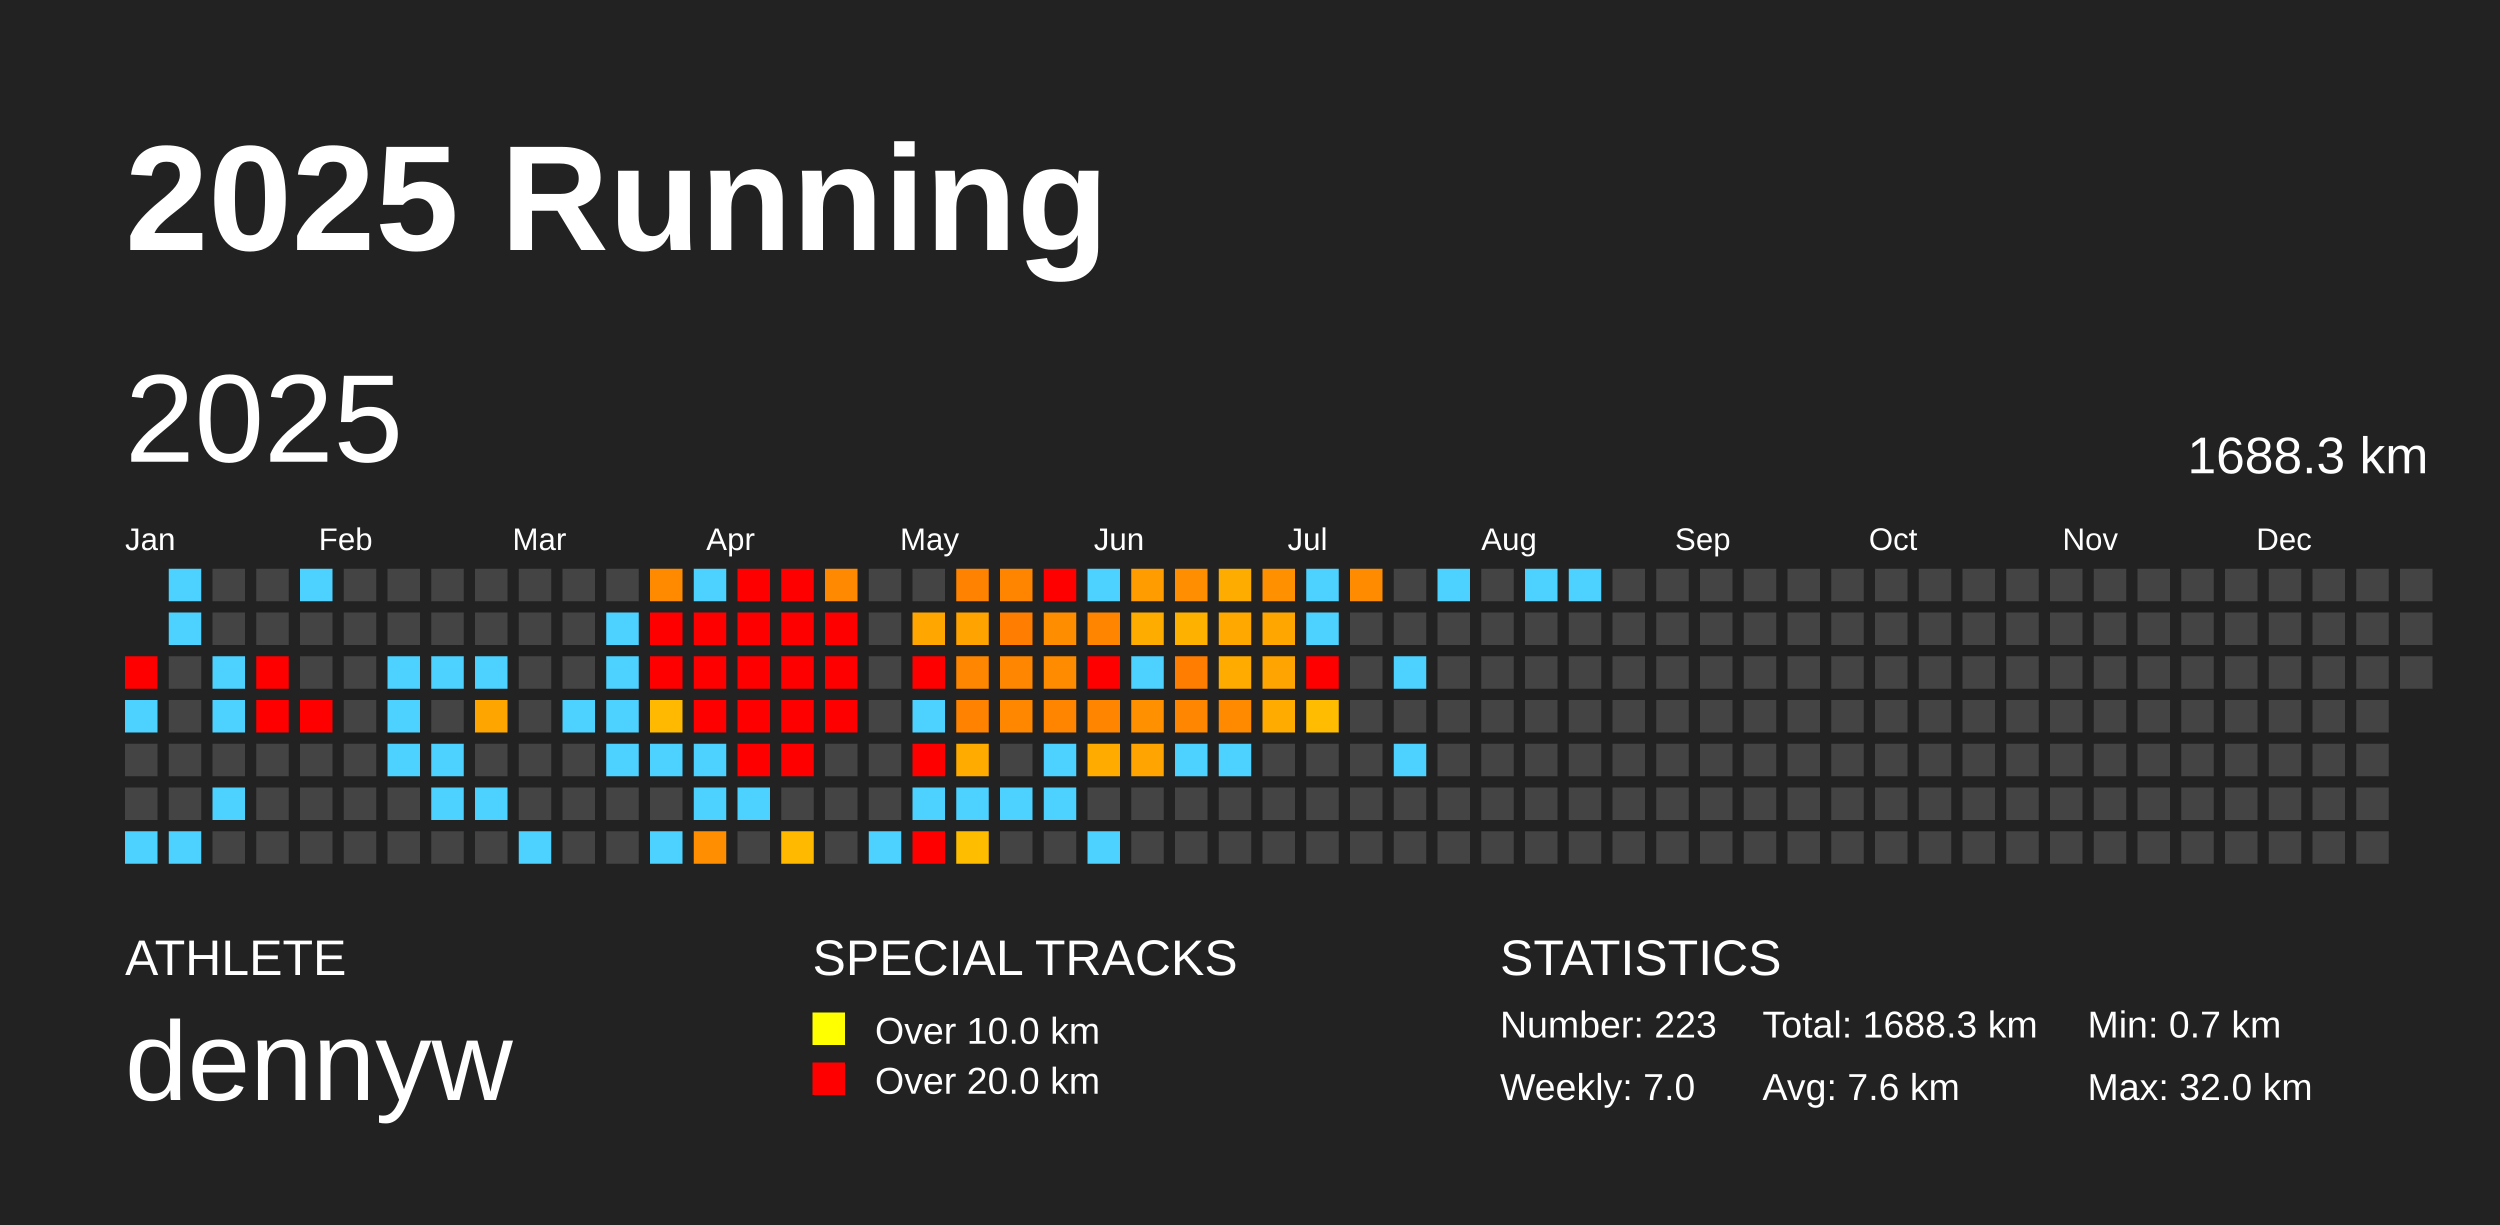
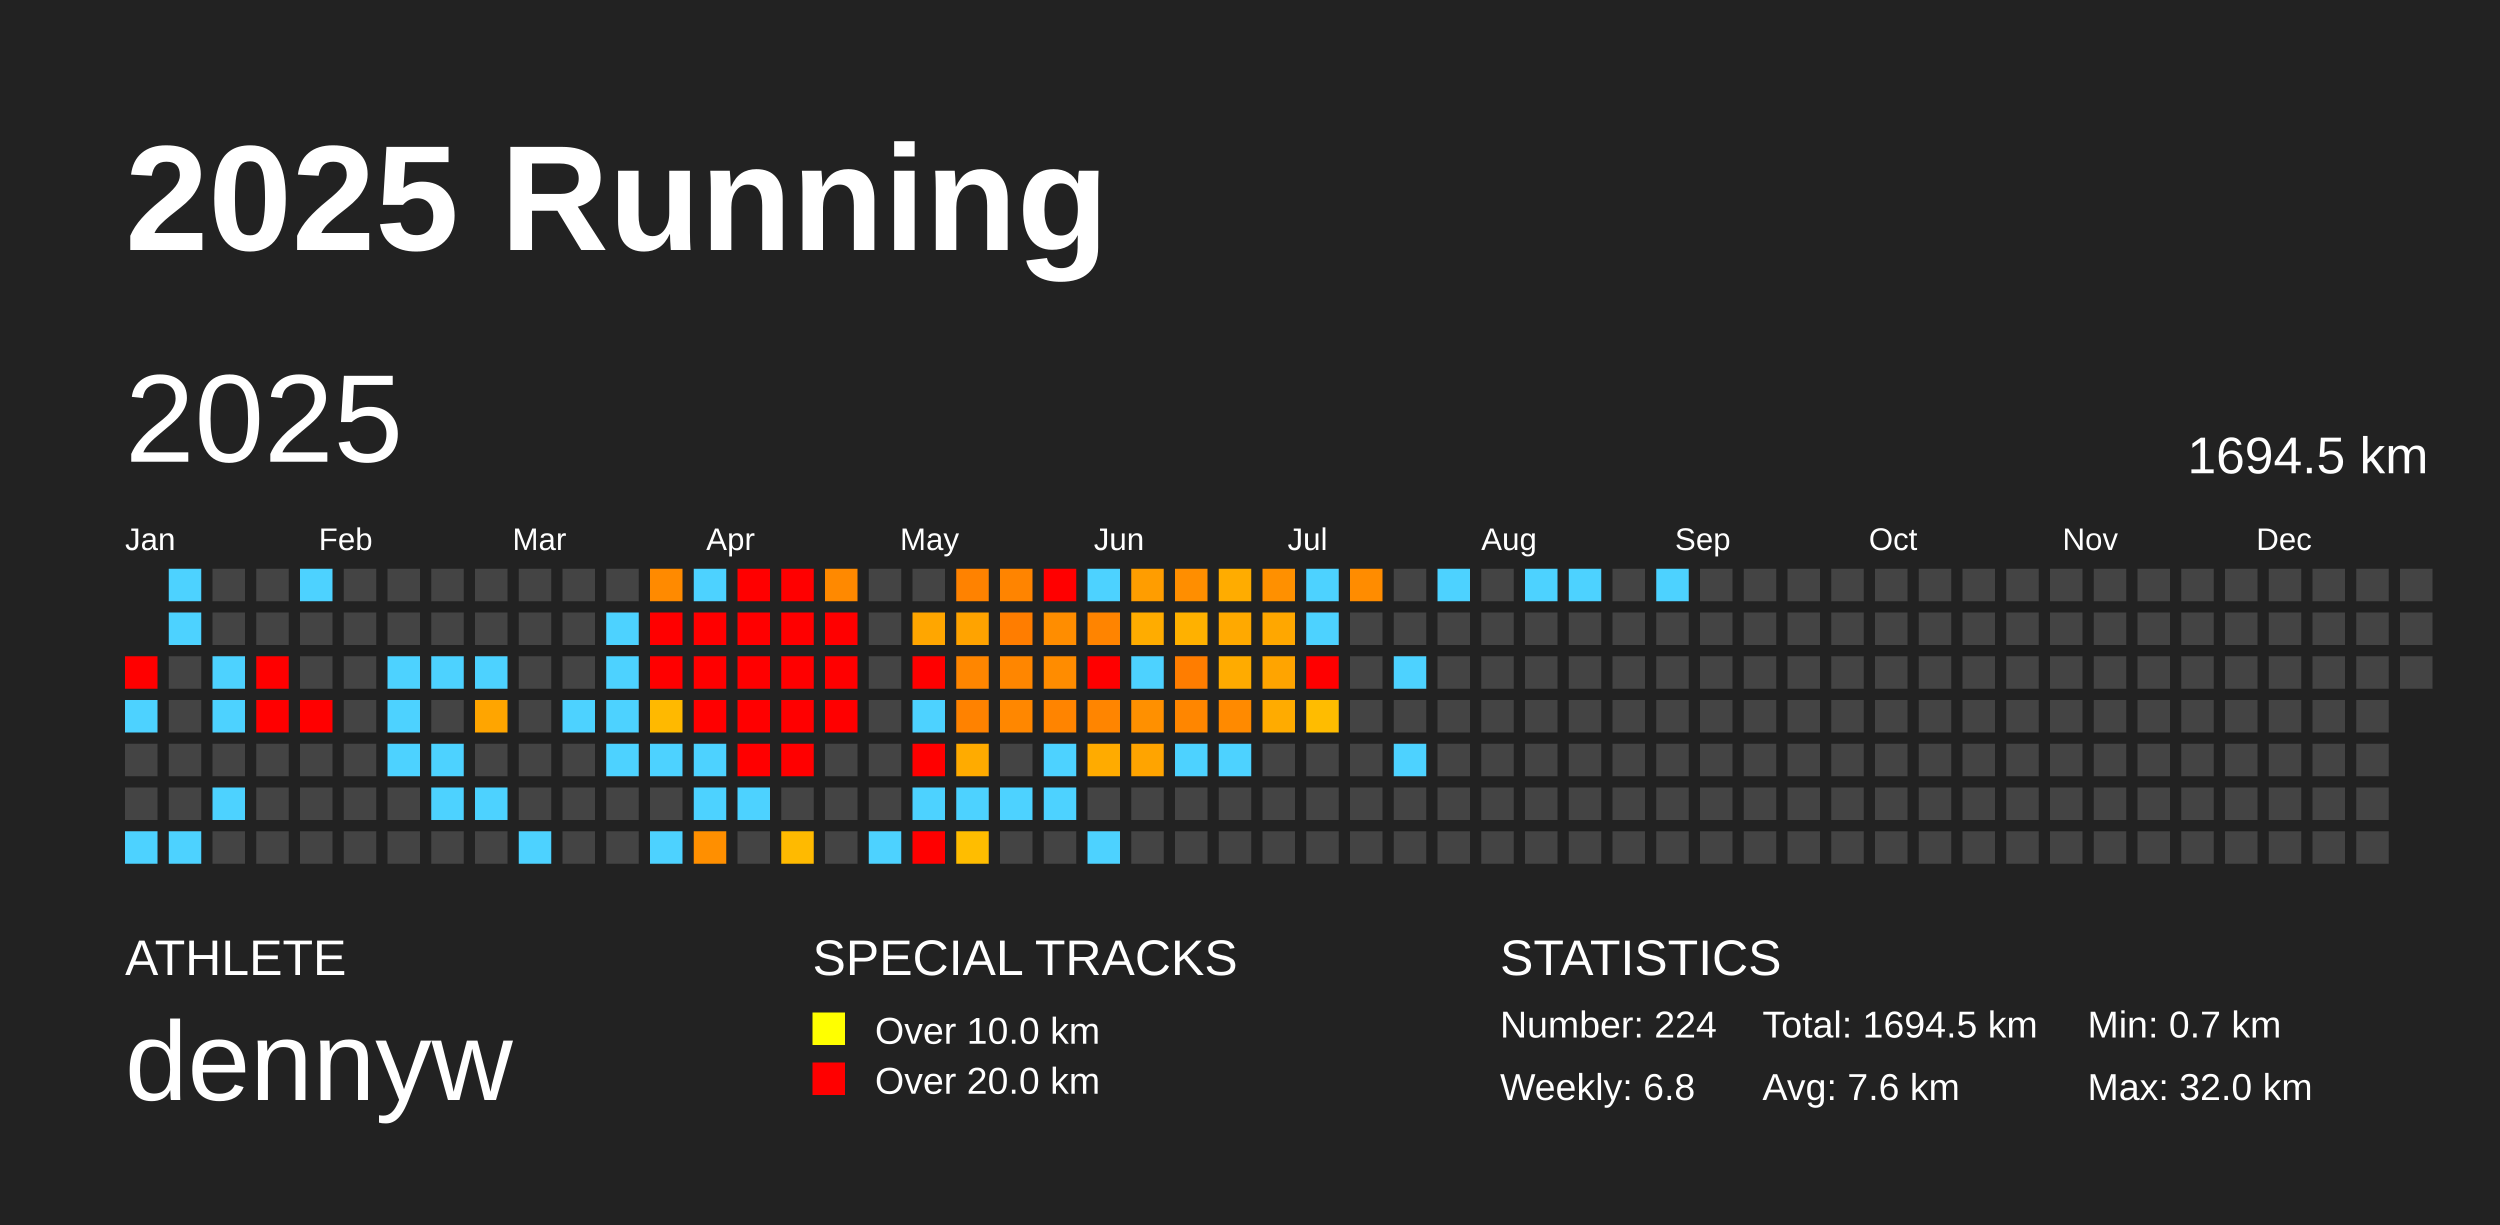
<svg xmlns="http://www.w3.org/2000/svg" baseProfile="full" height="98mm" version="1.1" viewBox="0,0,200,98" width="200mm">
  <defs />
  <rect fill="#222222" height="98" width="200" x="0" y="0" />
  <text fill="#FFFFFF" style="font-size:12px; font-family:Arial; font-weight:bold;" x="10" y="20">2025 Running</text>
  <text fill="#FFFFFF" style="font-size:4px; font-family:Arial" x="10" y="78">ATHLETE</text>
  <text fill="#FFFFFF" style="font-size:9px; font-family:Arial" x="10" y="88">dennyw</text>
  <text fill="#FFFFFF" style="font-size:4px; font-family:Arial" x="65" y="78">SPECIAL TRACKS</text>
  <rect fill="yellow" height="2.6" width="2.6" x="65" y="81" />
  <text fill="#FFFFFF" style="font-size:3px; font-family:Arial" x="70" y="83.5">Over 10.0 km</text>
  <rect fill="red" height="2.6" width="2.6" x="65" y="85" />
  <text fill="#FFFFFF" style="font-size:3px; font-family:Arial" x="70" y="87.5">Over 20.0 km</text>
  <text fill="#FFFFFF" style="font-size:4px; font-family:Arial" x="120" y="78">STATISTICS</text>
-   <text fill="#FFFFFF" style="font-size:3px; font-family:Arial" x="120" y="83">Number: 223</text>
-   <text fill="#FFFFFF" style="font-size:3px; font-family:Arial" x="120" y="88">Weekly: 7.0</text>
-   <text fill="#FFFFFF" style="font-size:3px; font-family:Arial" x="141" y="83">Total: 1688.3 km</text>
+   <text fill="#FFFFFF" style="font-size:3px; font-family:Arial" x="120" y="83">Number: 224</text>
+   <text fill="#FFFFFF" style="font-size:3px; font-family:Arial" x="120" y="88">Weekly: 6.8</text>
+   <text fill="#FFFFFF" style="font-size:3px; font-family:Arial" x="141" y="83">Total: 1694.5 km</text>
  <text fill="#FFFFFF" style="font-size:3px; font-family:Arial" x="141" y="88">Avg: 7.6 km</text>
  <text fill="#FFFFFF" style="font-size:3px; font-family:Arial" x="167" y="83">Min: 0.7 km</text>
  <text fill="#FFFFFF" style="font-size:3px; font-family:Arial" x="167" y="88">Max: 32.0 km</text>
  <text dominant-baseline="hanging" fill="#FFFFFF" style="font-size:10.0px; font-family:Arial;" x="10" y="30">2025</text>
-   <text dominant-baseline="hanging" fill="#FFFFFF" style="font-size:4.125px; font-family:Arial;" x="175" y="35">1688.3 km</text>
+   <text dominant-baseline="hanging" fill="#FFFFFF" style="font-size:4.125px; font-family:Arial;" x="175" y="35">1694.5 km</text>
  <text fill="#FFFFFF" style="font-size:2.5px; font-family:Arial" x="10.0" y="44">Jan</text>
  <text fill="#FFFFFF" style="font-size:2.5px; font-family:Arial" x="25.5" y="44">Feb</text>
  <text fill="#FFFFFF" style="font-size:2.5px; font-family:Arial" x="41.0" y="44">Mar</text>
  <text fill="#FFFFFF" style="font-size:2.5px; font-family:Arial" x="56.5" y="44">Apr</text>
  <text fill="#FFFFFF" style="font-size:2.5px; font-family:Arial" x="72.0" y="44">May</text>
  <text fill="#FFFFFF" style="font-size:2.5px; font-family:Arial" x="87.5" y="44">Jun</text>
  <text fill="#FFFFFF" style="font-size:2.5px; font-family:Arial" x="103.0" y="44">Jul</text>
  <text fill="#FFFFFF" style="font-size:2.5px; font-family:Arial" x="118.5" y="44">Aug</text>
  <text fill="#FFFFFF" style="font-size:2.5px; font-family:Arial" x="134.0" y="44">Sep</text>
  <text fill="#FFFFFF" style="font-size:2.5px; font-family:Arial" x="149.5" y="44">Oct</text>
  <text fill="#FFFFFF" style="font-size:2.5px; font-family:Arial" x="165.0" y="44">Nov</text>
  <text fill="#FFFFFF" style="font-size:2.5px; font-family:Arial" x="180.5" y="44">Dec</text>
  <rect fill="red" height="2.6" width="2.6" x="10.0" y="52.5" />
  <rect fill="#4dd2ff" height="2.6" width="2.6" x="10.0" y="56.0" />
  <rect fill="#444444" height="2.6" width="2.6" x="10.0" y="59.5" />
  <rect fill="#444444" height="2.6" width="2.6" x="10.0" y="63.0" />
  <rect fill="#4dd2ff" height="2.6" width="2.6" x="10.0" y="66.5" />
  <rect fill="#4dd2ff" height="2.6" width="2.6" x="13.5" y="45.5" />
  <rect fill="#4dd2ff" height="2.6" width="2.6" x="13.5" y="49.0" />
  <rect fill="#444444" height="2.6" width="2.6" x="13.5" y="52.5" />
  <rect fill="#444444" height="2.6" width="2.6" x="13.5" y="56.0" />
  <rect fill="#444444" height="2.6" width="2.6" x="13.5" y="59.5" />
  <rect fill="#444444" height="2.6" width="2.6" x="13.5" y="63.0" />
  <rect fill="#4dd2ff" height="2.6" width="2.6" x="13.5" y="66.5" />
  <rect fill="#444444" height="2.6" width="2.6" x="17.0" y="45.5" />
  <rect fill="#444444" height="2.6" width="2.6" x="17.0" y="49.0" />
  <rect fill="#4dd2ff" height="2.6" width="2.6" x="17.0" y="52.5" />
  <rect fill="#4dd2ff" height="2.6" width="2.6" x="17.0" y="56.0" />
  <rect fill="#444444" height="2.6" width="2.6" x="17.0" y="59.5" />
  <rect fill="#4dd2ff" height="2.6" width="2.6" x="17.0" y="63.0" />
  <rect fill="#444444" height="2.6" width="2.6" x="17.0" y="66.5" />
  <rect fill="#444444" height="2.6" width="2.6" x="20.5" y="45.5" />
  <rect fill="#444444" height="2.6" width="2.6" x="20.5" y="49.0" />
  <rect fill="red" height="2.6" width="2.6" x="20.5" y="52.5" />
  <rect fill="red" height="2.6" width="2.6" x="20.5" y="56.0" />
  <rect fill="#444444" height="2.6" width="2.6" x="20.5" y="59.5" />
  <rect fill="#444444" height="2.6" width="2.6" x="20.5" y="63.0" />
  <rect fill="#444444" height="2.6" width="2.6" x="20.5" y="66.5" />
  <rect fill="#4dd2ff" height="2.6" width="2.6" x="24.0" y="45.5" />
  <rect fill="#444444" height="2.6" width="2.6" x="24.0" y="49.0" />
  <rect fill="#444444" height="2.6" width="2.6" x="24.0" y="52.5" />
  <rect fill="red" height="2.6" width="2.6" x="24.0" y="56.0" />
  <rect fill="#444444" height="2.6" width="2.6" x="24.0" y="59.5" />
  <rect fill="#444444" height="2.6" width="2.6" x="24.0" y="63.0" />
  <rect fill="#444444" height="2.6" width="2.6" x="24.0" y="66.5" />
  <rect fill="#444444" height="2.6" width="2.6" x="27.5" y="45.5" />
  <rect fill="#444444" height="2.6" width="2.6" x="27.5" y="49.0" />
  <rect fill="#444444" height="2.6" width="2.6" x="27.5" y="52.5" />
  <rect fill="#444444" height="2.6" width="2.6" x="27.5" y="56.0" />
  <rect fill="#444444" height="2.6" width="2.6" x="27.5" y="59.5" />
  <rect fill="#444444" height="2.6" width="2.6" x="27.5" y="63.0" />
  <rect fill="#444444" height="2.6" width="2.6" x="27.5" y="66.5" />
  <rect fill="#444444" height="2.6" width="2.6" x="31.0" y="45.5" />
  <rect fill="#444444" height="2.6" width="2.6" x="31.0" y="49.0" />
  <rect fill="#4dd2ff" height="2.6" width="2.6" x="31.0" y="52.5" />
  <rect fill="#4dd2ff" height="2.6" width="2.6" x="31.0" y="56.0" />
  <rect fill="#4dd2ff" height="2.6" width="2.6" x="31.0" y="59.5" />
  <rect fill="#444444" height="2.6" width="2.6" x="31.0" y="63.0" />
  <rect fill="#444444" height="2.6" width="2.6" x="31.0" y="66.5" />
  <rect fill="#444444" height="2.6" width="2.6" x="34.5" y="45.5" />
  <rect fill="#444444" height="2.6" width="2.6" x="34.5" y="49.0" />
  <rect fill="#4dd2ff" height="2.6" width="2.6" x="34.5" y="52.5" />
  <rect fill="#444444" height="2.6" width="2.6" x="34.5" y="56.0" />
  <rect fill="#4dd2ff" height="2.6" width="2.6" x="34.5" y="59.5" />
  <rect fill="#4dd2ff" height="2.6" width="2.6" x="34.5" y="63.0" />
  <rect fill="#444444" height="2.6" width="2.6" x="34.5" y="66.5" />
  <rect fill="#444444" height="2.6" width="2.6" x="38.0" y="45.5" />
  <rect fill="#444444" height="2.6" width="2.6" x="38.0" y="49.0" />
  <rect fill="#4dd2ff" height="2.6" width="2.6" x="38.0" y="52.5" />
  <rect fill="#ffa500" height="2.6" width="2.6" x="38.0" y="56.0" />
  <rect fill="#444444" height="2.6" width="2.6" x="38.0" y="59.5" />
  <rect fill="#4dd2ff" height="2.6" width="2.6" x="38.0" y="63.0" />
  <rect fill="#444444" height="2.6" width="2.6" x="38.0" y="66.5" />
  <rect fill="#444444" height="2.6" width="2.6" x="41.5" y="45.5" />
  <rect fill="#444444" height="2.6" width="2.6" x="41.5" y="49.0" />
  <rect fill="#444444" height="2.6" width="2.6" x="41.5" y="52.5" />
  <rect fill="#444444" height="2.6" width="2.6" x="41.5" y="56.0" />
  <rect fill="#444444" height="2.6" width="2.6" x="41.5" y="59.5" />
  <rect fill="#444444" height="2.6" width="2.6" x="41.5" y="63.0" />
  <rect fill="#4dd2ff" height="2.6" width="2.6" x="41.5" y="66.5" />
  <rect fill="#444444" height="2.6" width="2.6" x="45.0" y="45.5" />
  <rect fill="#444444" height="2.6" width="2.6" x="45.0" y="49.0" />
  <rect fill="#444444" height="2.6" width="2.6" x="45.0" y="52.5" />
  <rect fill="#4dd2ff" height="2.6" width="2.6" x="45.0" y="56.0" />
  <rect fill="#444444" height="2.6" width="2.6" x="45.0" y="59.5" />
  <rect fill="#444444" height="2.6" width="2.6" x="45.0" y="63.0" />
  <rect fill="#444444" height="2.6" width="2.6" x="45.0" y="66.5" />
  <rect fill="#444444" height="2.6" width="2.6" x="48.5" y="45.5" />
  <rect fill="#4dd2ff" height="2.6" width="2.6" x="48.5" y="49.0" />
  <rect fill="#4dd2ff" height="2.6" width="2.6" x="48.5" y="52.5" />
  <rect fill="#4dd2ff" height="2.6" width="2.6" x="48.5" y="56.0" />
  <rect fill="#4dd2ff" height="2.6" width="2.6" x="48.5" y="59.5" />
  <rect fill="#444444" height="2.6" width="2.6" x="48.5" y="63.0" />
  <rect fill="#444444" height="2.6" width="2.6" x="48.5" y="66.5" />
  <rect fill="#ff8a00" height="2.6" width="2.6" x="52.0" y="45.5" />
  <rect fill="red" height="2.6" width="2.6" x="52.0" y="49.0" />
  <rect fill="red" height="2.6" width="2.6" x="52.0" y="52.5" />
  <rect fill="#ffb900" height="2.6" width="2.6" x="52.0" y="56.0" />
  <rect fill="#4dd2ff" height="2.6" width="2.6" x="52.0" y="59.5" />
  <rect fill="#444444" height="2.6" width="2.6" x="52.0" y="63.0" />
  <rect fill="#4dd2ff" height="2.6" width="2.6" x="52.0" y="66.5" />
  <rect fill="#4dd2ff" height="2.6" width="2.6" x="55.5" y="45.5" />
  <rect fill="red" height="2.6" width="2.6" x="55.5" y="49.0" />
  <rect fill="red" height="2.6" width="2.6" x="55.5" y="52.5" />
  <rect fill="red" height="2.6" width="2.6" x="55.5" y="56.0" />
  <rect fill="#4dd2ff" height="2.6" width="2.6" x="55.5" y="59.5" />
  <rect fill="#4dd2ff" height="2.6" width="2.6" x="55.5" y="63.0" />
  <rect fill="#ff8f00" height="2.6" width="2.6" x="55.5" y="66.5" />
  <rect fill="red" height="2.6" width="2.6" x="59.0" y="45.5" />
  <rect fill="red" height="2.6" width="2.6" x="59.0" y="49.0" />
  <rect fill="red" height="2.6" width="2.6" x="59.0" y="52.5" />
  <rect fill="red" height="2.6" width="2.6" x="59.0" y="56.0" />
  <rect fill="red" height="2.6" width="2.6" x="59.0" y="59.5" />
  <rect fill="#4dd2ff" height="2.6" width="2.6" x="59.0" y="63.0" />
  <rect fill="#444444" height="2.6" width="2.6" x="59.0" y="66.5" />
  <rect fill="red" height="2.6" width="2.6" x="62.5" y="45.5" />
  <rect fill="red" height="2.6" width="2.6" x="62.5" y="49.0" />
  <rect fill="red" height="2.6" width="2.6" x="62.5" y="52.5" />
  <rect fill="red" height="2.6" width="2.6" x="62.5" y="56.0" />
  <rect fill="red" height="2.6" width="2.6" x="62.5" y="59.5" />
  <rect fill="#444444" height="2.6" width="2.6" x="62.5" y="63.0" />
  <rect fill="#ffba00" height="2.6" width="2.6" x="62.5" y="66.5" />
  <rect fill="#ff8900" height="2.6" width="2.6" x="66.0" y="45.5" />
  <rect fill="red" height="2.6" width="2.6" x="66.0" y="49.0" />
  <rect fill="red" height="2.6" width="2.6" x="66.0" y="52.5" />
  <rect fill="red" height="2.6" width="2.6" x="66.0" y="56.0" />
  <rect fill="#444444" height="2.6" width="2.6" x="66.0" y="59.5" />
  <rect fill="#444444" height="2.6" width="2.6" x="66.0" y="63.0" />
  <rect fill="#444444" height="2.6" width="2.6" x="66.0" y="66.5" />
  <rect fill="#444444" height="2.6" width="2.6" x="69.5" y="45.5" />
  <rect fill="#444444" height="2.6" width="2.6" x="69.5" y="49.0" />
  <rect fill="#444444" height="2.6" width="2.6" x="69.5" y="52.5" />
  <rect fill="#444444" height="2.6" width="2.6" x="69.5" y="56.0" />
  <rect fill="#444444" height="2.6" width="2.6" x="69.5" y="59.5" />
  <rect fill="#444444" height="2.6" width="2.6" x="69.5" y="63.0" />
  <rect fill="#4dd2ff" height="2.6" width="2.6" x="69.5" y="66.5" />
  <rect fill="#444444" height="2.6" width="2.6" x="73.0" y="45.5" />
  <rect fill="#ffa600" height="2.6" width="2.6" x="73.0" y="49.0" />
  <rect fill="red" height="2.6" width="2.6" x="73.0" y="52.5" />
  <rect fill="#4dd2ff" height="2.6" width="2.6" x="73.0" y="56.0" />
  <rect fill="red" height="2.6" width="2.6" x="73.0" y="59.5" />
  <rect fill="#4dd2ff" height="2.6" width="2.6" x="73.0" y="63.0" />
  <rect fill="red" height="2.6" width="2.6" x="73.0" y="66.5" />
  <rect fill="#ff8200" height="2.6" width="2.6" x="76.5" y="45.5" />
  <rect fill="#ffa300" height="2.6" width="2.6" x="76.5" y="49.0" />
  <rect fill="#ff8600" height="2.6" width="2.6" x="76.5" y="52.5" />
  <rect fill="#ff8200" height="2.6" width="2.6" x="76.5" y="56.0" />
  <rect fill="#ffab00" height="2.6" width="2.6" x="76.5" y="59.5" />
  <rect fill="#4dd2ff" height="2.6" width="2.6" x="76.5" y="63.0" />
  <rect fill="#ffbd00" height="2.6" width="2.6" x="76.5" y="66.5" />
  <rect fill="#ff8400" height="2.6" width="2.6" x="80.0" y="45.5" />
  <rect fill="#ff7d00" height="2.6" width="2.6" x="80.0" y="49.0" />
  <rect fill="#ff8600" height="2.6" width="2.6" x="80.0" y="52.5" />
  <rect fill="#ff8700" height="2.6" width="2.6" x="80.0" y="56.0" />
  <rect fill="#444444" height="2.6" width="2.6" x="80.0" y="59.5" />
  <rect fill="#4dd2ff" height="2.6" width="2.6" x="80.0" y="63.0" />
  <rect fill="#444444" height="2.6" width="2.6" x="80.0" y="66.5" />
  <rect fill="red" height="2.6" width="2.6" x="83.5" y="45.5" />
  <rect fill="#ff8d00" height="2.6" width="2.6" x="83.5" y="49.0" />
  <rect fill="#ff8c00" height="2.6" width="2.6" x="83.5" y="52.5" />
  <rect fill="#ff8400" height="2.6" width="2.6" x="83.5" y="56.0" />
  <rect fill="#4dd2ff" height="2.6" width="2.6" x="83.5" y="59.5" />
  <rect fill="#4dd2ff" height="2.6" width="2.6" x="83.5" y="63.0" />
  <rect fill="#444444" height="2.6" width="2.6" x="83.5" y="66.5" />
  <rect fill="#4dd2ff" height="2.6" width="2.6" x="87.0" y="45.5" />
  <rect fill="#ff8400" height="2.6" width="2.6" x="87.0" y="49.0" />
  <rect fill="red" height="2.6" width="2.6" x="87.0" y="52.5" />
  <rect fill="#ff8500" height="2.6" width="2.6" x="87.0" y="56.0" />
  <rect fill="#ffab00" height="2.6" width="2.6" x="87.0" y="59.5" />
  <rect fill="#444444" height="2.6" width="2.6" x="87.0" y="63.0" />
  <rect fill="#4dd2ff" height="2.6" width="2.6" x="87.0" y="66.5" />
  <rect fill="#ff9d00" height="2.6" width="2.6" x="90.5" y="45.5" />
  <rect fill="#ffac00" height="2.6" width="2.6" x="90.5" y="49.0" />
  <rect fill="#4dd2ff" height="2.6" width="2.6" x="90.5" y="52.5" />
  <rect fill="#ff9000" height="2.6" width="2.6" x="90.5" y="56.0" />
  <rect fill="#ffa400" height="2.6" width="2.6" x="90.5" y="59.5" />
  <rect fill="#444444" height="2.6" width="2.6" x="90.5" y="63.0" />
  <rect fill="#444444" height="2.6" width="2.6" x="90.5" y="66.5" />
  <rect fill="#ff8e00" height="2.6" width="2.6" x="94.0" y="45.5" />
  <rect fill="#ffb100" height="2.6" width="2.6" x="94.0" y="49.0" />
  <rect fill="#ff7d00" height="2.6" width="2.6" x="94.0" y="52.5" />
  <rect fill="#ff8600" height="2.6" width="2.6" x="94.0" y="56.0" />
  <rect fill="#4dd2ff" height="2.6" width="2.6" x="94.0" y="59.5" />
  <rect fill="#444444" height="2.6" width="2.6" x="94.0" y="63.0" />
  <rect fill="#444444" height="2.6" width="2.6" x="94.0" y="66.5" />
  <rect fill="#ffac00" height="2.6" width="2.6" x="97.5" y="45.5" />
  <rect fill="#ffa900" height="2.6" width="2.6" x="97.5" y="49.0" />
  <rect fill="#ffab00" height="2.6" width="2.6" x="97.5" y="52.5" />
  <rect fill="#ff8a00" height="2.6" width="2.6" x="97.5" y="56.0" />
  <rect fill="#4dd2ff" height="2.6" width="2.6" x="97.5" y="59.5" />
  <rect fill="#444444" height="2.6" width="2.6" x="97.5" y="63.0" />
  <rect fill="#444444" height="2.6" width="2.6" x="97.5" y="66.5" />
  <rect fill="#ff9000" height="2.6" width="2.6" x="101.0" y="45.5" />
  <rect fill="#ffa700" height="2.6" width="2.6" x="101.0" y="49.0" />
  <rect fill="#ffa400" height="2.6" width="2.6" x="101.0" y="52.5" />
  <rect fill="#ffab00" height="2.6" width="2.6" x="101.0" y="56.0" />
  <rect fill="#444444" height="2.6" width="2.6" x="101.0" y="59.5" />
  <rect fill="#444444" height="2.6" width="2.6" x="101.0" y="63.0" />
  <rect fill="#444444" height="2.6" width="2.6" x="101.0" y="66.5" />
  <rect fill="#4dd2ff" height="2.6" width="2.6" x="104.5" y="45.5" />
  <rect fill="#4dd2ff" height="2.6" width="2.6" x="104.5" y="49.0" />
  <rect fill="red" height="2.6" width="2.6" x="104.5" y="52.5" />
  <rect fill="#ffbc00" height="2.6" width="2.6" x="104.5" y="56.0" />
  <rect fill="#444444" height="2.6" width="2.6" x="104.5" y="59.5" />
  <rect fill="#444444" height="2.6" width="2.6" x="104.5" y="63.0" />
  <rect fill="#444444" height="2.6" width="2.6" x="104.5" y="66.5" />
  <rect fill="#ff8c00" height="2.6" width="2.6" x="108.0" y="45.5" />
  <rect fill="#444444" height="2.6" width="2.6" x="108.0" y="49.0" />
  <rect fill="#444444" height="2.6" width="2.6" x="108.0" y="52.5" />
  <rect fill="#444444" height="2.6" width="2.6" x="108.0" y="56.0" />
  <rect fill="#444444" height="2.6" width="2.6" x="108.0" y="59.5" />
  <rect fill="#444444" height="2.6" width="2.6" x="108.0" y="63.0" />
  <rect fill="#444444" height="2.6" width="2.6" x="108.0" y="66.5" />
  <rect fill="#444444" height="2.6" width="2.6" x="111.5" y="45.5" />
  <rect fill="#444444" height="2.6" width="2.6" x="111.5" y="49.0" />
  <rect fill="#4dd2ff" height="2.6" width="2.6" x="111.5" y="52.5" />
  <rect fill="#444444" height="2.6" width="2.6" x="111.5" y="56.0" />
  <rect fill="#4dd2ff" height="2.6" width="2.6" x="111.5" y="59.5" />
  <rect fill="#444444" height="2.6" width="2.6" x="111.5" y="63.0" />
  <rect fill="#444444" height="2.6" width="2.6" x="111.5" y="66.5" />
  <rect fill="#4dd2ff" height="2.6" width="2.6" x="115.0" y="45.5" />
  <rect fill="#444444" height="2.6" width="2.6" x="115.0" y="49.0" />
  <rect fill="#444444" height="2.6" width="2.6" x="115.0" y="52.5" />
  <rect fill="#444444" height="2.6" width="2.6" x="115.0" y="56.0" />
  <rect fill="#444444" height="2.6" width="2.6" x="115.0" y="59.5" />
  <rect fill="#444444" height="2.6" width="2.6" x="115.0" y="63.0" />
  <rect fill="#444444" height="2.6" width="2.6" x="115.0" y="66.5" />
  <rect fill="#444444" height="2.6" width="2.6" x="118.5" y="45.5" />
  <rect fill="#444444" height="2.6" width="2.6" x="118.5" y="49.0" />
  <rect fill="#444444" height="2.6" width="2.6" x="118.5" y="52.5" />
  <rect fill="#444444" height="2.6" width="2.6" x="118.5" y="56.0" />
  <rect fill="#444444" height="2.6" width="2.6" x="118.5" y="59.5" />
  <rect fill="#444444" height="2.6" width="2.6" x="118.5" y="63.0" />
  <rect fill="#444444" height="2.6" width="2.6" x="118.5" y="66.5" />
  <rect fill="#4dd2ff" height="2.6" width="2.6" x="122.0" y="45.5" />
  <rect fill="#444444" height="2.6" width="2.6" x="122.0" y="49.0" />
  <rect fill="#444444" height="2.6" width="2.6" x="122.0" y="52.5" />
  <rect fill="#444444" height="2.6" width="2.6" x="122.0" y="56.0" />
  <rect fill="#444444" height="2.6" width="2.6" x="122.0" y="59.5" />
  <rect fill="#444444" height="2.6" width="2.6" x="122.0" y="63.0" />
  <rect fill="#444444" height="2.6" width="2.6" x="122.0" y="66.5" />
  <rect fill="#4dd2ff" height="2.6" width="2.6" x="125.5" y="45.5" />
  <rect fill="#444444" height="2.6" width="2.6" x="125.5" y="49.0" />
  <rect fill="#444444" height="2.6" width="2.6" x="125.5" y="52.5" />
  <rect fill="#444444" height="2.6" width="2.6" x="125.5" y="56.0" />
  <rect fill="#444444" height="2.6" width="2.6" x="125.5" y="59.5" />
  <rect fill="#444444" height="2.6" width="2.6" x="125.5" y="63.0" />
  <rect fill="#444444" height="2.6" width="2.6" x="125.5" y="66.5" />
  <rect fill="#444444" height="2.6" width="2.6" x="129.0" y="45.5" />
  <rect fill="#444444" height="2.6" width="2.6" x="129.0" y="49.0" />
  <rect fill="#444444" height="2.6" width="2.6" x="129.0" y="52.5" />
  <rect fill="#444444" height="2.6" width="2.6" x="129.0" y="56.0" />
  <rect fill="#444444" height="2.6" width="2.6" x="129.0" y="59.5" />
  <rect fill="#444444" height="2.6" width="2.6" x="129.0" y="63.0" />
  <rect fill="#444444" height="2.6" width="2.6" x="129.0" y="66.5" />
-   <rect fill="#444444" height="2.6" width="2.6" x="132.5" y="45.5" />
+   <rect fill="#4dd2ff" height="2.6" width="2.6" x="132.5" y="45.5" />
  <rect fill="#444444" height="2.6" width="2.6" x="132.5" y="49.0" />
  <rect fill="#444444" height="2.6" width="2.6" x="132.5" y="52.5" />
  <rect fill="#444444" height="2.6" width="2.6" x="132.5" y="56.0" />
  <rect fill="#444444" height="2.6" width="2.6" x="132.5" y="59.5" />
  <rect fill="#444444" height="2.6" width="2.6" x="132.5" y="63.0" />
  <rect fill="#444444" height="2.6" width="2.6" x="132.5" y="66.5" />
  <rect fill="#444444" height="2.6" width="2.6" x="136.0" y="45.5" />
  <rect fill="#444444" height="2.6" width="2.6" x="136.0" y="49.0" />
  <rect fill="#444444" height="2.6" width="2.6" x="136.0" y="52.5" />
  <rect fill="#444444" height="2.6" width="2.6" x="136.0" y="56.0" />
  <rect fill="#444444" height="2.6" width="2.6" x="136.0" y="59.5" />
  <rect fill="#444444" height="2.6" width="2.6" x="136.0" y="63.0" />
  <rect fill="#444444" height="2.6" width="2.6" x="136.0" y="66.5" />
  <rect fill="#444444" height="2.6" width="2.6" x="139.5" y="45.5" />
  <rect fill="#444444" height="2.6" width="2.6" x="139.5" y="49.0" />
  <rect fill="#444444" height="2.6" width="2.6" x="139.5" y="52.5" />
  <rect fill="#444444" height="2.6" width="2.6" x="139.5" y="56.0" />
  <rect fill="#444444" height="2.6" width="2.6" x="139.5" y="59.5" />
  <rect fill="#444444" height="2.6" width="2.6" x="139.5" y="63.0" />
  <rect fill="#444444" height="2.6" width="2.6" x="139.5" y="66.5" />
  <rect fill="#444444" height="2.6" width="2.6" x="143.0" y="45.5" />
  <rect fill="#444444" height="2.6" width="2.6" x="143.0" y="49.0" />
  <rect fill="#444444" height="2.6" width="2.6" x="143.0" y="52.5" />
  <rect fill="#444444" height="2.6" width="2.6" x="143.0" y="56.0" />
  <rect fill="#444444" height="2.6" width="2.6" x="143.0" y="59.5" />
  <rect fill="#444444" height="2.6" width="2.6" x="143.0" y="63.0" />
  <rect fill="#444444" height="2.6" width="2.6" x="143.0" y="66.5" />
  <rect fill="#444444" height="2.6" width="2.6" x="146.5" y="45.5" />
  <rect fill="#444444" height="2.6" width="2.6" x="146.5" y="49.0" />
  <rect fill="#444444" height="2.6" width="2.6" x="146.5" y="52.5" />
  <rect fill="#444444" height="2.6" width="2.6" x="146.5" y="56.0" />
  <rect fill="#444444" height="2.6" width="2.6" x="146.5" y="59.5" />
  <rect fill="#444444" height="2.6" width="2.6" x="146.5" y="63.0" />
  <rect fill="#444444" height="2.6" width="2.6" x="146.5" y="66.5" />
  <rect fill="#444444" height="2.6" width="2.6" x="150.0" y="45.5" />
  <rect fill="#444444" height="2.6" width="2.6" x="150.0" y="49.0" />
  <rect fill="#444444" height="2.6" width="2.6" x="150.0" y="52.5" />
  <rect fill="#444444" height="2.6" width="2.6" x="150.0" y="56.0" />
  <rect fill="#444444" height="2.6" width="2.6" x="150.0" y="59.5" />
  <rect fill="#444444" height="2.6" width="2.6" x="150.0" y="63.0" />
  <rect fill="#444444" height="2.6" width="2.6" x="150.0" y="66.5" />
  <rect fill="#444444" height="2.6" width="2.6" x="153.5" y="45.5" />
  <rect fill="#444444" height="2.6" width="2.6" x="153.5" y="49.0" />
  <rect fill="#444444" height="2.6" width="2.6" x="153.5" y="52.5" />
  <rect fill="#444444" height="2.6" width="2.6" x="153.5" y="56.0" />
  <rect fill="#444444" height="2.6" width="2.6" x="153.5" y="59.5" />
  <rect fill="#444444" height="2.6" width="2.6" x="153.5" y="63.0" />
  <rect fill="#444444" height="2.6" width="2.6" x="153.5" y="66.5" />
  <rect fill="#444444" height="2.6" width="2.6" x="157.0" y="45.5" />
  <rect fill="#444444" height="2.6" width="2.6" x="157.0" y="49.0" />
  <rect fill="#444444" height="2.6" width="2.6" x="157.0" y="52.5" />
  <rect fill="#444444" height="2.6" width="2.6" x="157.0" y="56.0" />
  <rect fill="#444444" height="2.6" width="2.6" x="157.0" y="59.5" />
  <rect fill="#444444" height="2.6" width="2.6" x="157.0" y="63.0" />
  <rect fill="#444444" height="2.6" width="2.6" x="157.0" y="66.5" />
  <rect fill="#444444" height="2.6" width="2.6" x="160.5" y="45.5" />
  <rect fill="#444444" height="2.6" width="2.6" x="160.5" y="49.0" />
  <rect fill="#444444" height="2.6" width="2.6" x="160.5" y="52.5" />
  <rect fill="#444444" height="2.6" width="2.6" x="160.5" y="56.0" />
  <rect fill="#444444" height="2.6" width="2.6" x="160.5" y="59.5" />
  <rect fill="#444444" height="2.6" width="2.6" x="160.5" y="63.0" />
  <rect fill="#444444" height="2.6" width="2.6" x="160.5" y="66.5" />
  <rect fill="#444444" height="2.6" width="2.6" x="164.0" y="45.5" />
  <rect fill="#444444" height="2.6" width="2.6" x="164.0" y="49.0" />
  <rect fill="#444444" height="2.6" width="2.6" x="164.0" y="52.5" />
  <rect fill="#444444" height="2.6" width="2.6" x="164.0" y="56.0" />
  <rect fill="#444444" height="2.6" width="2.6" x="164.0" y="59.5" />
  <rect fill="#444444" height="2.6" width="2.6" x="164.0" y="63.0" />
  <rect fill="#444444" height="2.6" width="2.6" x="164.0" y="66.5" />
  <rect fill="#444444" height="2.6" width="2.6" x="167.5" y="45.5" />
  <rect fill="#444444" height="2.6" width="2.6" x="167.5" y="49.0" />
  <rect fill="#444444" height="2.6" width="2.6" x="167.5" y="52.5" />
  <rect fill="#444444" height="2.6" width="2.6" x="167.5" y="56.0" />
  <rect fill="#444444" height="2.6" width="2.6" x="167.5" y="59.5" />
  <rect fill="#444444" height="2.6" width="2.6" x="167.5" y="63.0" />
  <rect fill="#444444" height="2.6" width="2.6" x="167.5" y="66.5" />
  <rect fill="#444444" height="2.6" width="2.6" x="171.0" y="45.5" />
  <rect fill="#444444" height="2.6" width="2.6" x="171.0" y="49.0" />
  <rect fill="#444444" height="2.6" width="2.6" x="171.0" y="52.5" />
  <rect fill="#444444" height="2.6" width="2.6" x="171.0" y="56.0" />
  <rect fill="#444444" height="2.6" width="2.6" x="171.0" y="59.5" />
  <rect fill="#444444" height="2.6" width="2.6" x="171.0" y="63.0" />
  <rect fill="#444444" height="2.6" width="2.6" x="171.0" y="66.5" />
  <rect fill="#444444" height="2.6" width="2.6" x="174.5" y="45.5" />
  <rect fill="#444444" height="2.6" width="2.6" x="174.5" y="49.0" />
  <rect fill="#444444" height="2.6" width="2.6" x="174.5" y="52.5" />
  <rect fill="#444444" height="2.6" width="2.6" x="174.5" y="56.0" />
  <rect fill="#444444" height="2.6" width="2.6" x="174.5" y="59.5" />
  <rect fill="#444444" height="2.6" width="2.6" x="174.5" y="63.0" />
  <rect fill="#444444" height="2.6" width="2.6" x="174.5" y="66.5" />
  <rect fill="#444444" height="2.6" width="2.6" x="178.0" y="45.5" />
  <rect fill="#444444" height="2.6" width="2.6" x="178.0" y="49.0" />
  <rect fill="#444444" height="2.6" width="2.6" x="178.0" y="52.5" />
  <rect fill="#444444" height="2.6" width="2.6" x="178.0" y="56.0" />
  <rect fill="#444444" height="2.6" width="2.6" x="178.0" y="59.5" />
  <rect fill="#444444" height="2.6" width="2.6" x="178.0" y="63.0" />
  <rect fill="#444444" height="2.6" width="2.6" x="178.0" y="66.5" />
  <rect fill="#444444" height="2.6" width="2.6" x="181.5" y="45.5" />
  <rect fill="#444444" height="2.6" width="2.6" x="181.5" y="49.0" />
  <rect fill="#444444" height="2.6" width="2.6" x="181.5" y="52.5" />
  <rect fill="#444444" height="2.6" width="2.6" x="181.5" y="56.0" />
  <rect fill="#444444" height="2.6" width="2.6" x="181.5" y="59.5" />
  <rect fill="#444444" height="2.6" width="2.6" x="181.5" y="63.0" />
  <rect fill="#444444" height="2.6" width="2.6" x="181.5" y="66.5" />
  <rect fill="#444444" height="2.6" width="2.6" x="185.0" y="45.5" />
  <rect fill="#444444" height="2.6" width="2.6" x="185.0" y="49.0" />
  <rect fill="#444444" height="2.6" width="2.6" x="185.0" y="52.5" />
  <rect fill="#444444" height="2.6" width="2.6" x="185.0" y="56.0" />
  <rect fill="#444444" height="2.6" width="2.6" x="185.0" y="59.5" />
  <rect fill="#444444" height="2.6" width="2.6" x="185.0" y="63.0" />
  <rect fill="#444444" height="2.6" width="2.6" x="185.0" y="66.5" />
  <rect fill="#444444" height="2.6" width="2.6" x="188.5" y="45.5" />
  <rect fill="#444444" height="2.6" width="2.6" x="188.5" y="49.0" />
  <rect fill="#444444" height="2.6" width="2.6" x="188.5" y="52.5" />
  <rect fill="#444444" height="2.6" width="2.6" x="188.5" y="56.0" />
  <rect fill="#444444" height="2.6" width="2.6" x="188.5" y="59.5" />
  <rect fill="#444444" height="2.6" width="2.6" x="188.5" y="63.0" />
  <rect fill="#444444" height="2.6" width="2.6" x="188.5" y="66.5" />
  <rect fill="#444444" height="2.6" width="2.6" x="192.0" y="45.5" />
  <rect fill="#444444" height="2.6" width="2.6" x="192.0" y="49.0" />
  <rect fill="#444444" height="2.6" width="2.6" x="192.0" y="52.5" />
</svg>
